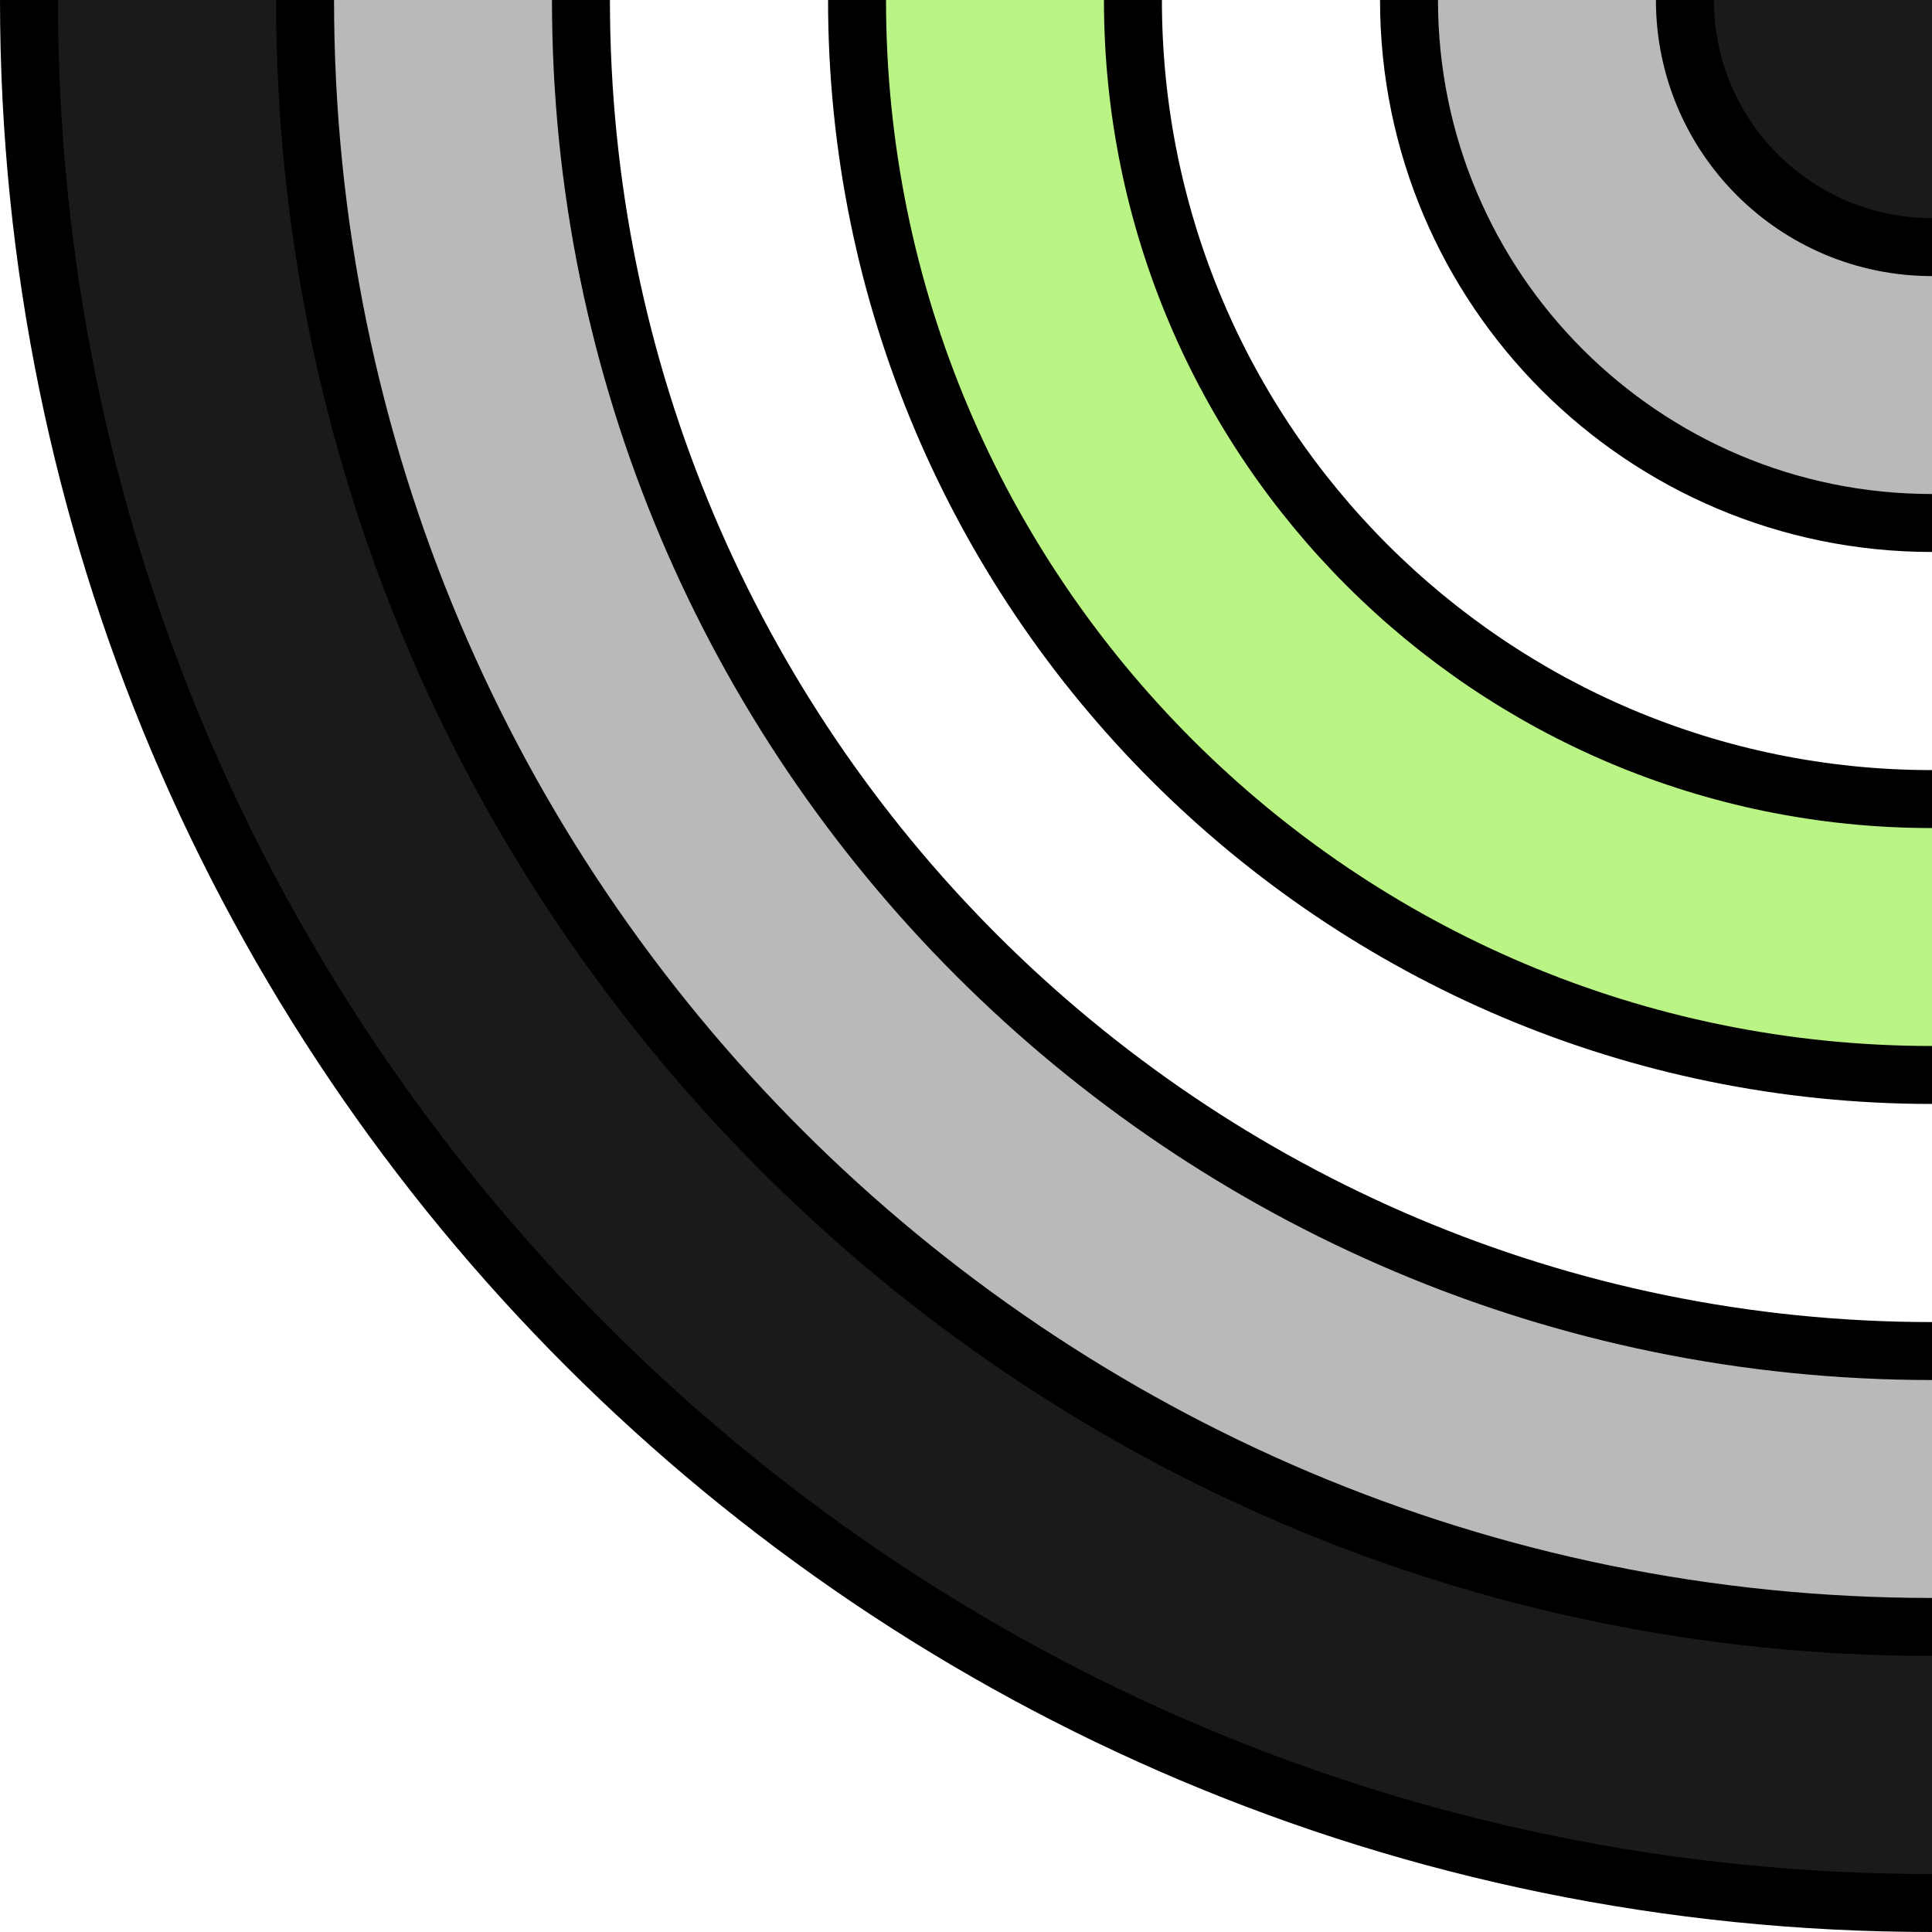
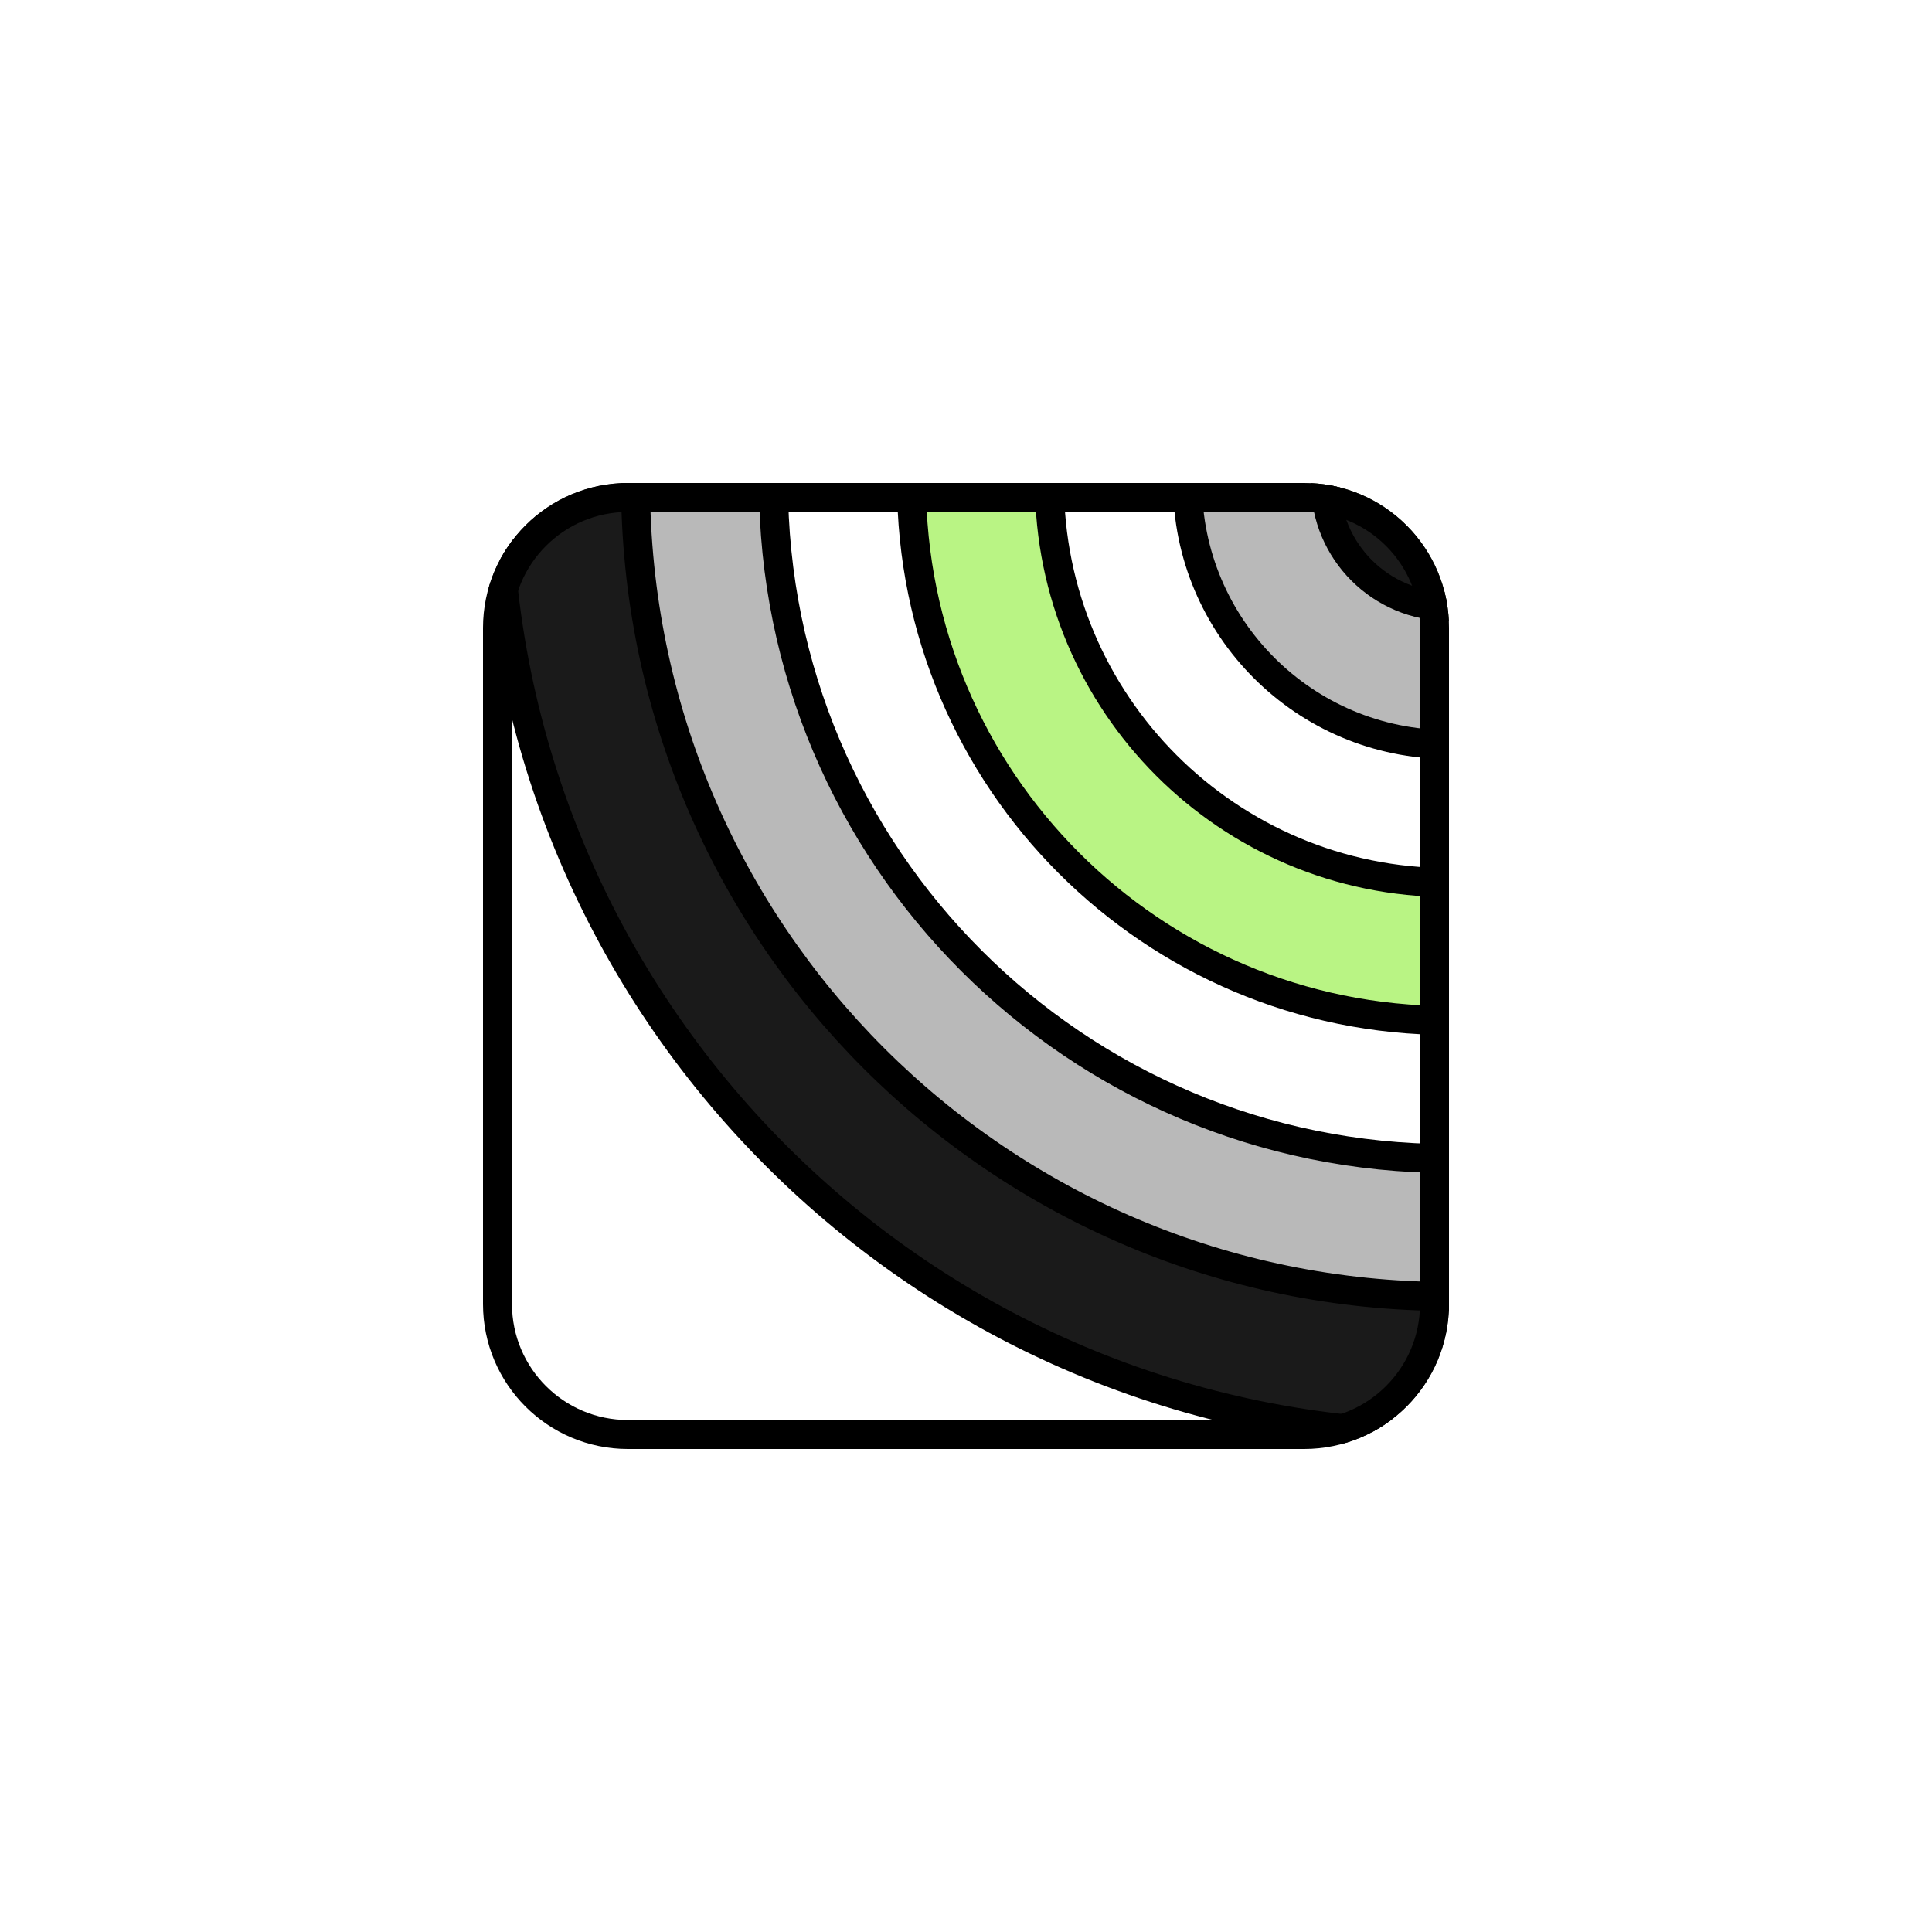
- <svg xmlns="http://www.w3.org/2000/svg" width="512" height="512" viewBox="0 0 100 100" focusable="false" role="img" aria-label="enGender">
+ <svg xmlns="http://www.w3.org/2000/svg" width="512" height="512" viewBox="0 0 100 100" focusable="false" role="img" aria-label="engender">
  <rect width="100" height="100" fill="#FFFFFF" />
-   <circle cx="100" cy="0" r="98.50" fill="#1A1A1A" stroke="#000" stroke-width="3" />
-   <circle cx="100" cy="0" r="84.21" fill="#B9B9B9" stroke="#000" stroke-width="3" />
-   <circle cx="100" cy="0" r="69.93" fill="#FFFFFF" stroke="#000" stroke-width="3" />
-   <circle cx="100" cy="0" r="55.64" fill="#B9F484" stroke="#000" stroke-width="3" />
-   <circle cx="100" cy="0" r="41.36" fill="#FFFFFF" stroke="#000" stroke-width="3" />
-   <circle cx="100" cy="0" r="27.07" fill="#B9B9B9" stroke="#000" stroke-width="3" />
-   <circle cx="100" cy="0" r="12.79" fill="#1A1A1A" stroke="#000" stroke-width="3" />
+   <g transform="translate(25,25) scale(0.5)">
+     <defs>
+       <clipPath id="mark-tile">
+         <rect width="100" height="100" rx="15" />
+       </clipPath>
+     </defs>
+     <g clip-path="url(#mark-tile)">
+       <rect width="100" height="100" fill="#FFFFFF" />
+       <circle cx="100" cy="0" r="98.50" fill="#1A1A1A" stroke="#000" stroke-width="3" />
+       <circle cx="100" cy="0" r="84.21" fill="#B9B9B9" stroke="#000" stroke-width="3" />
+       <circle cx="100" cy="0" r="69.93" fill="#FFFFFF" stroke="#000" stroke-width="3" />
+       <circle cx="100" cy="0" r="55.64" fill="#B9F484" stroke="#000" stroke-width="3" />
+       <circle cx="100" cy="0" r="41.36" fill="#FFFFFF" stroke="#000" stroke-width="3" />
+       <circle cx="100" cy="0" r="27.07" fill="#B9B9B9" stroke="#000" stroke-width="3" />
+       <circle cx="100" cy="0" r="12.79" fill="#1A1A1A" stroke="#000" stroke-width="3" />
+       <rect x="1.5" y="1.5" width="97" height="97" rx="13.50" fill="none" stroke="#000" stroke-width="3" />
+     </g>
+   </g>
</svg>
